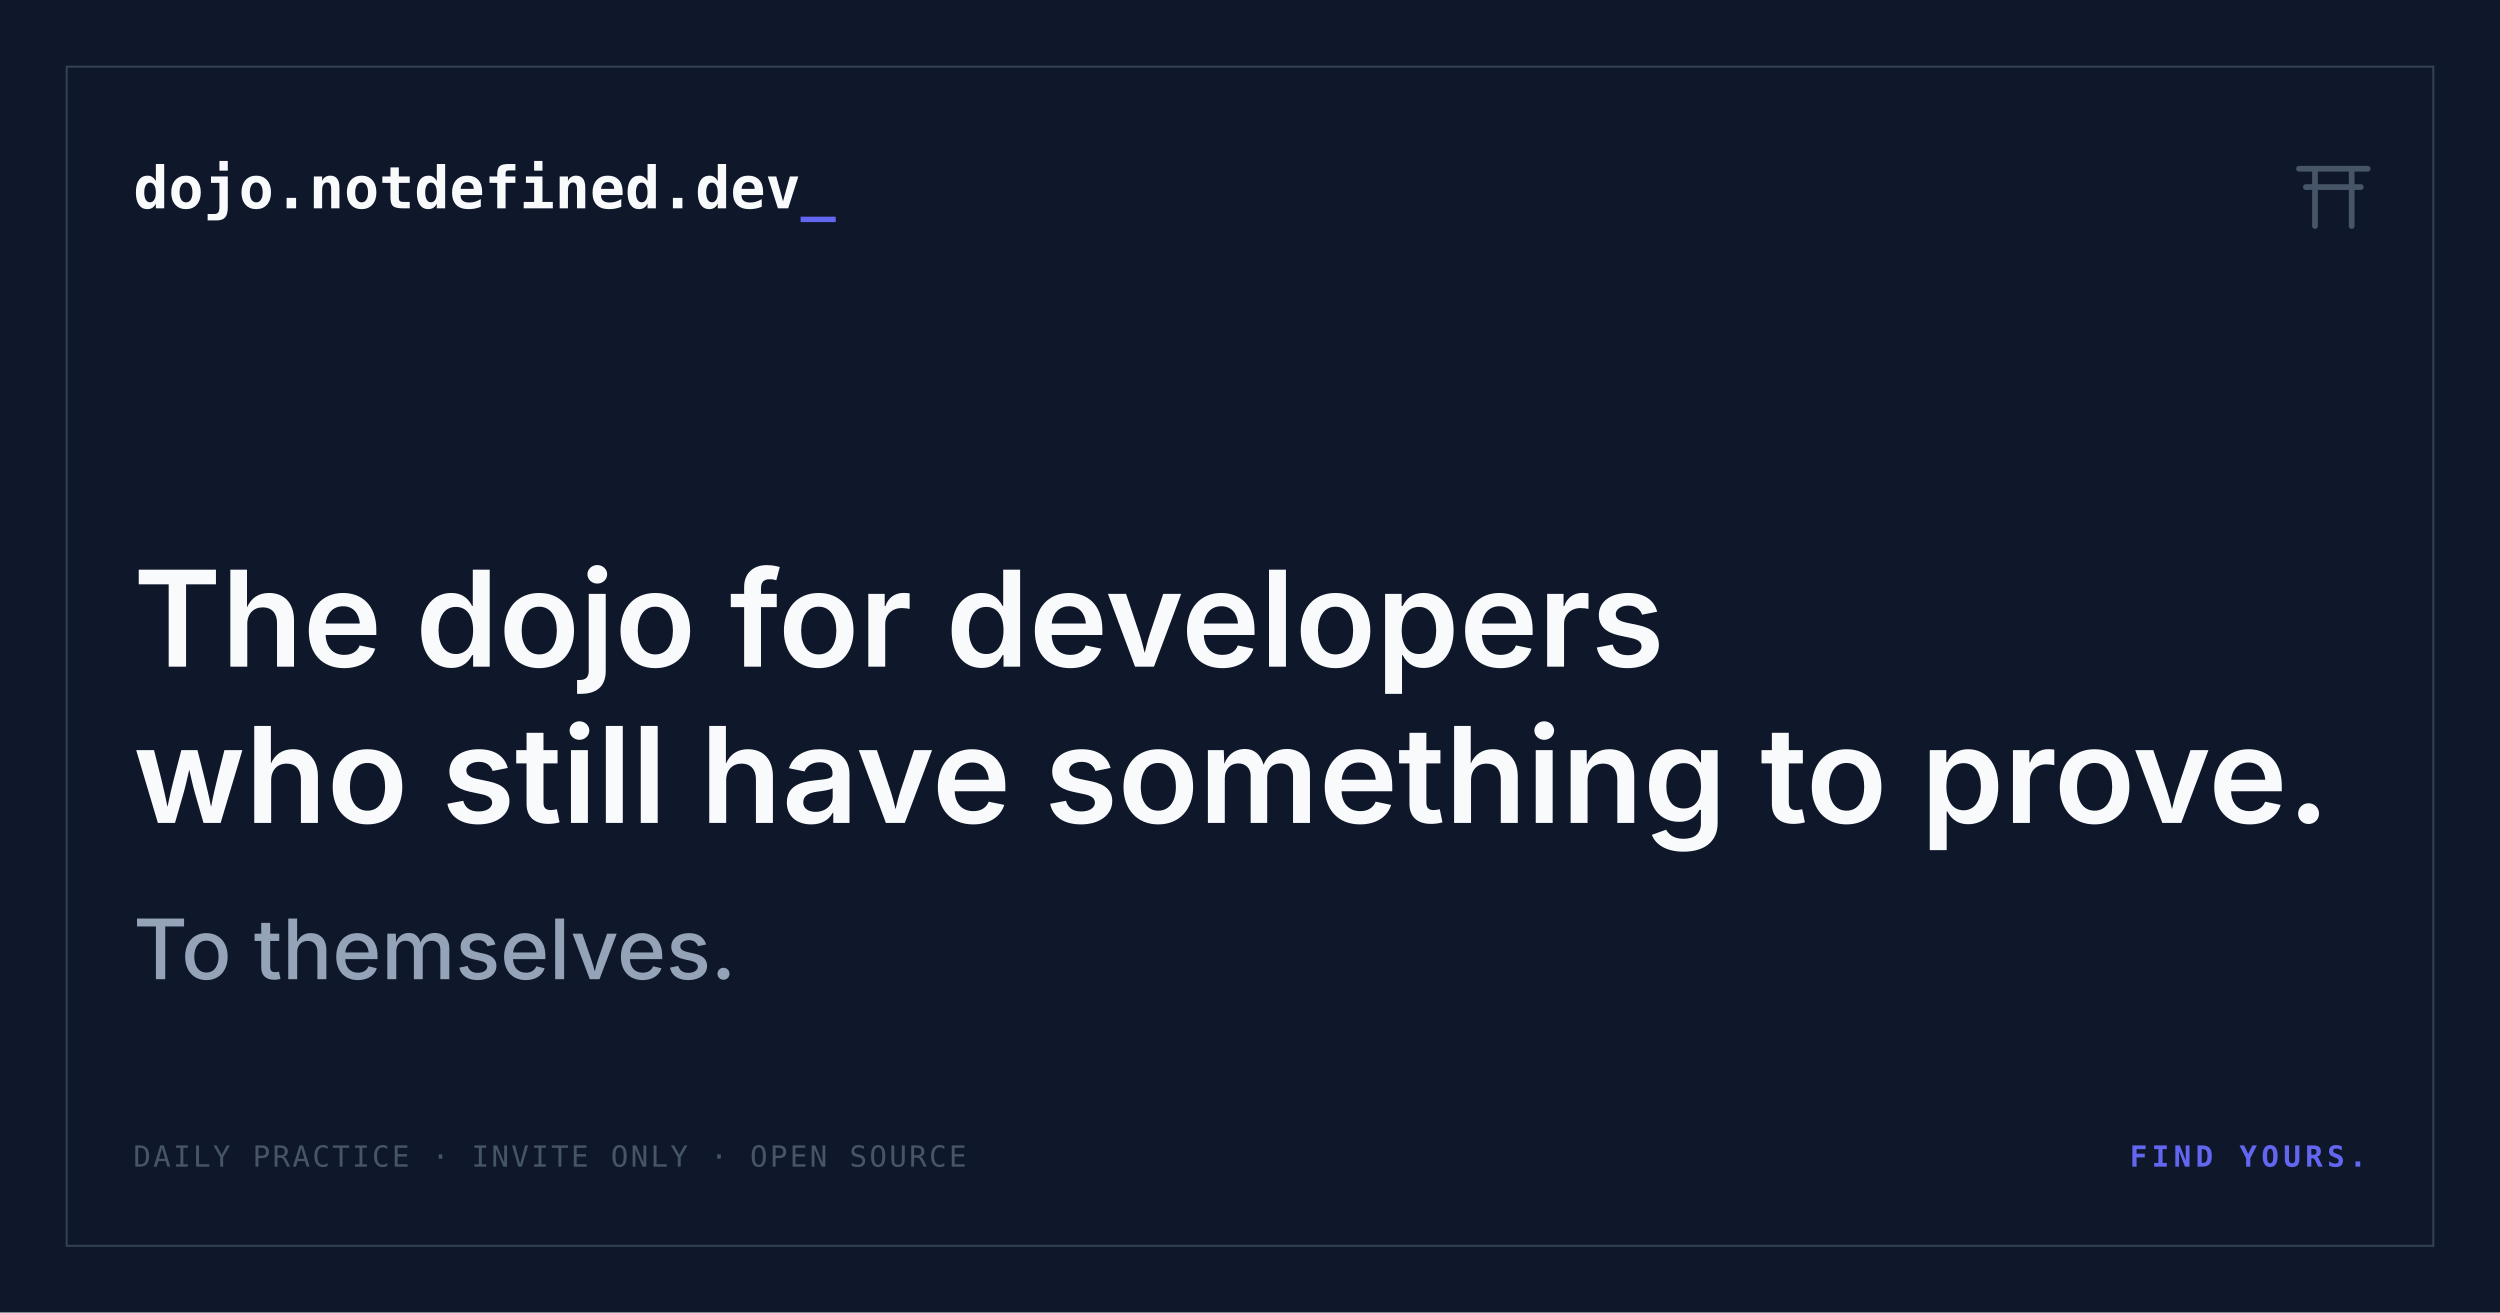
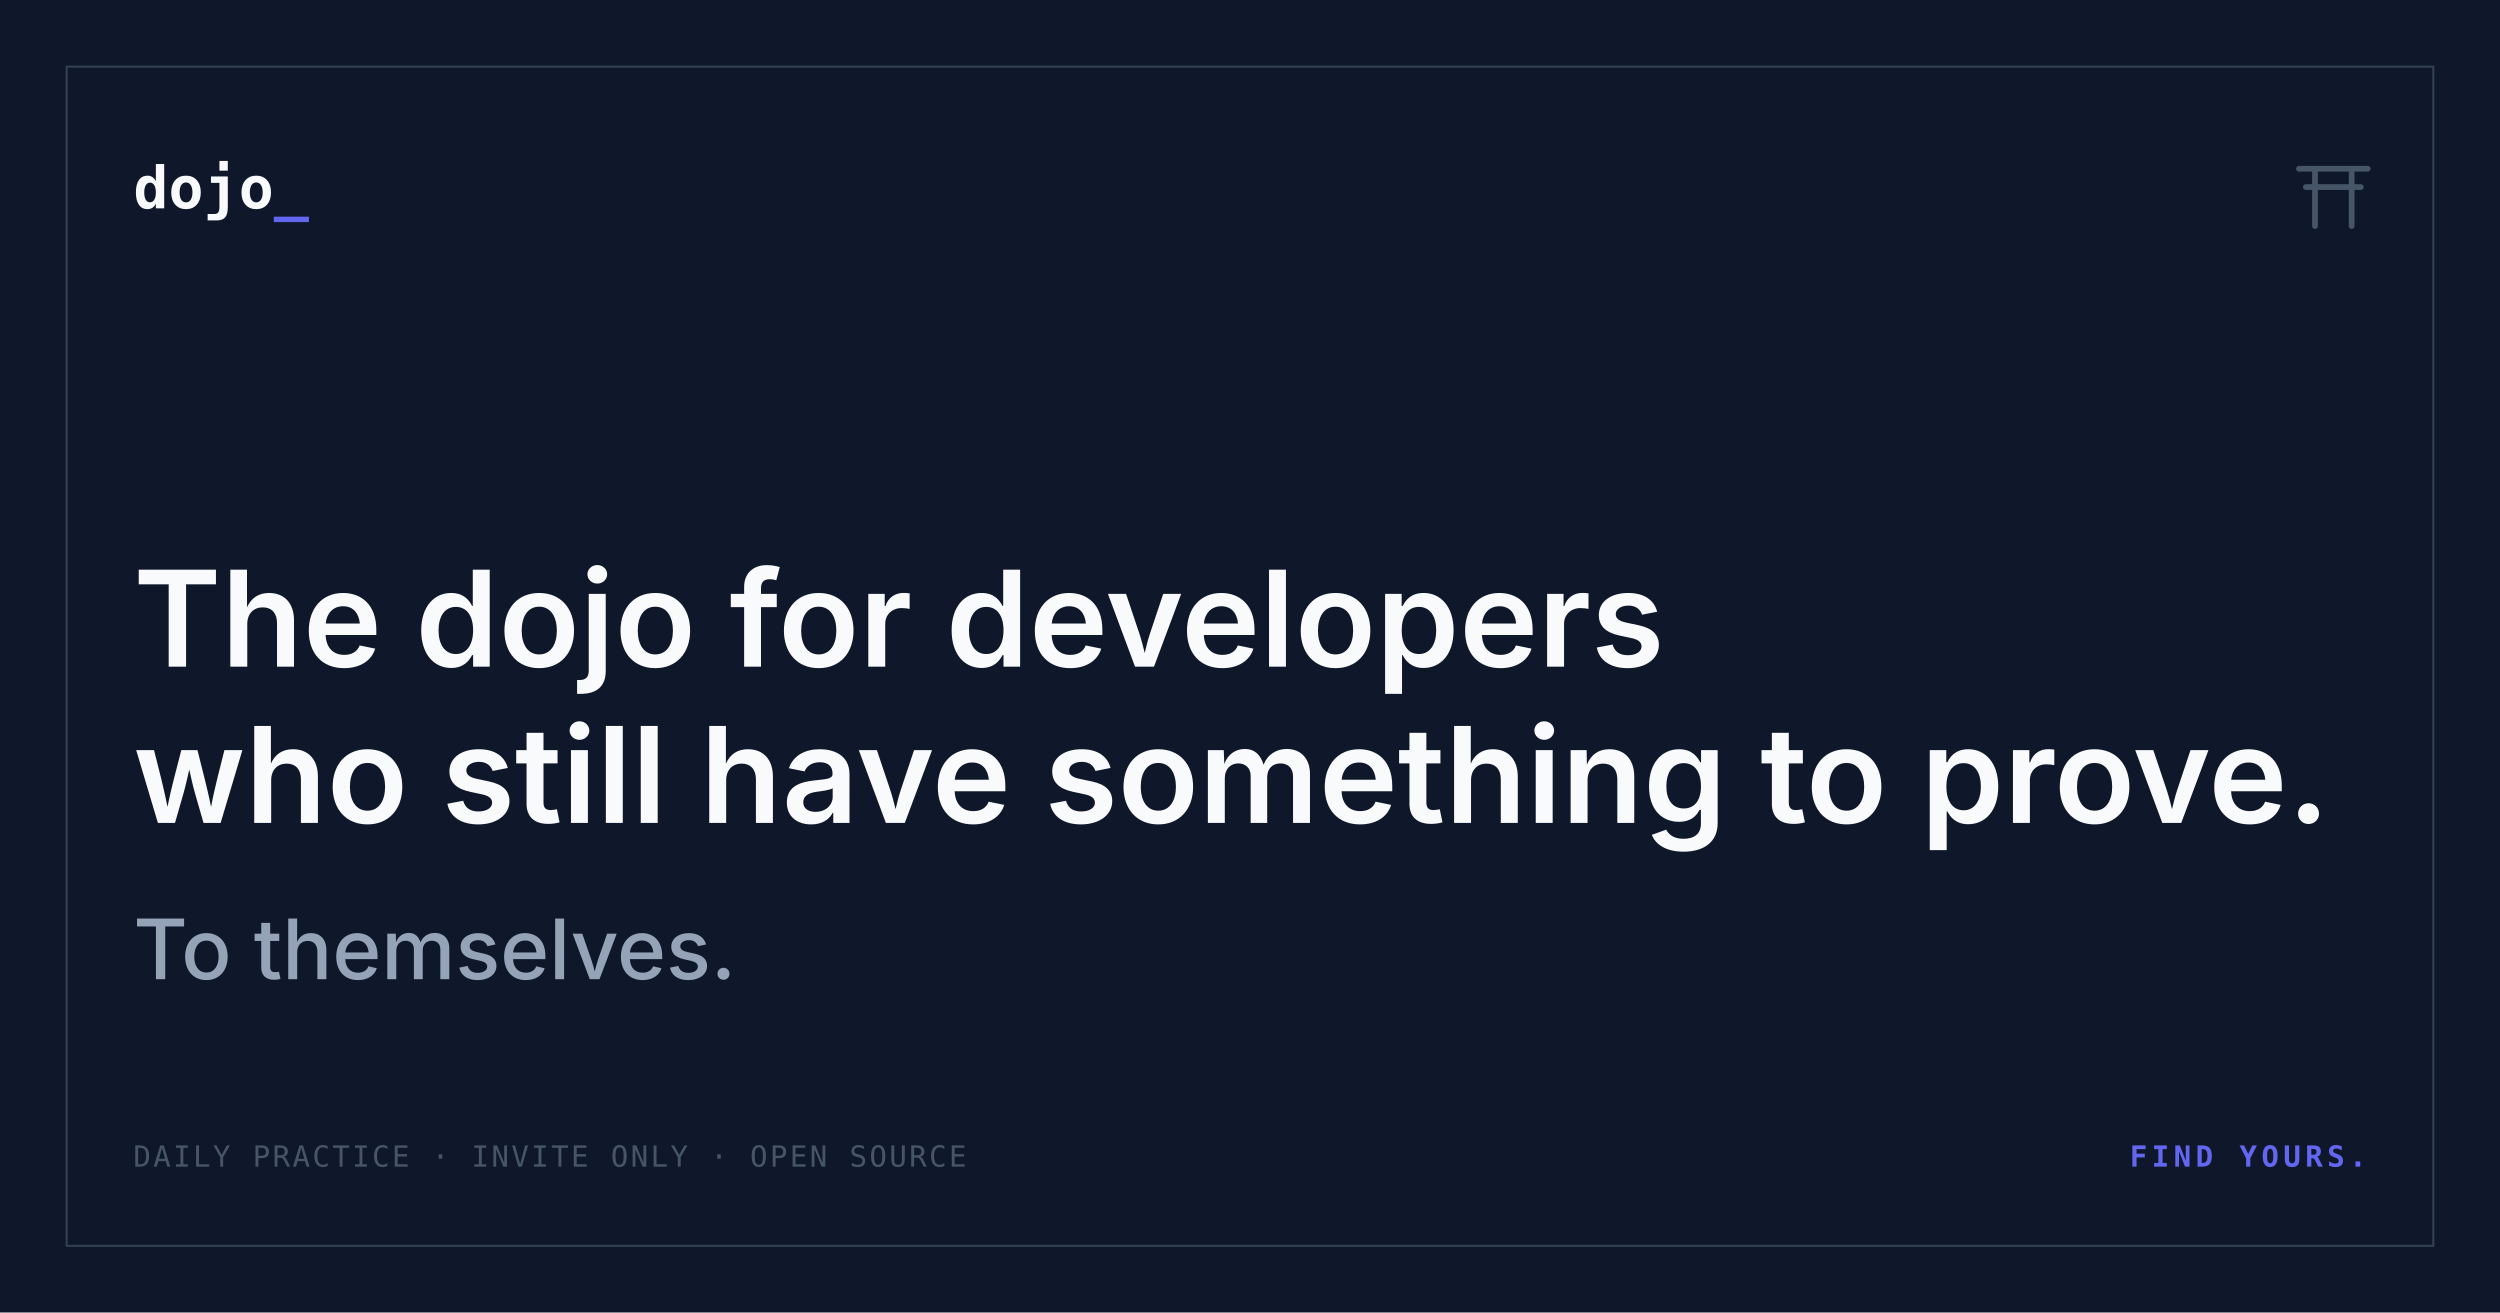
<svg xmlns="http://www.w3.org/2000/svg" width="1200" height="630" viewBox="0 0 1200 630">
  <rect width="1200" height="630" fill="#0F172A" />
  <rect x="32" y="32" width="1136" height="566" fill="none" stroke="#334155" stroke-width="1" />
-   <text x="64" y="100" font-family="'JetBrains Mono', monospace" font-size="28" font-weight="700" fill="#F8FAFC">dojo.notdefined.dev<tspan fill="#6366F1">_</tspan>
+   <text x="64" y="100" font-family="'JetBrains Mono', monospace" font-size="28" font-weight="700" fill="#F8FAFC">dojo<tspan fill="#6366F1">_</tspan>
  </text>
  <g transform="translate(1098, 70) scale(1.1)">
    <path d="M5 10 H35 M8 18 H32 M12 10 V35 M28 10 V35" stroke="#475569" stroke-width="2.5" stroke-linecap="round" fill="none" />
  </g>
  <text x="64" y="320" font-family="Inter, sans-serif" font-size="64" font-weight="600" fill="#F8FAFC">The dojo for developers</text>
  <text x="64" y="395" font-family="Inter, sans-serif" font-size="64" font-weight="600" fill="#F8FAFC">who still have something to prove.</text>
  <text x="64" y="470" font-family="Inter, sans-serif" font-size="40" font-weight="500" fill="#94A3B8">To themselves.</text>
  <text x="64" y="560" font-family="'JetBrains Mono', monospace" font-size="14" fill="#475569" letter-spacing="0.08em">DAILY PRACTICE · INVITE ONLY · OPEN SOURCE</text>
  <text x="1136" y="560" text-anchor="end" font-family="'JetBrains Mono', monospace" font-size="14" font-weight="700" fill="#6366F1" letter-spacing="0.15em">FIND YOURS.</text>
</svg>
